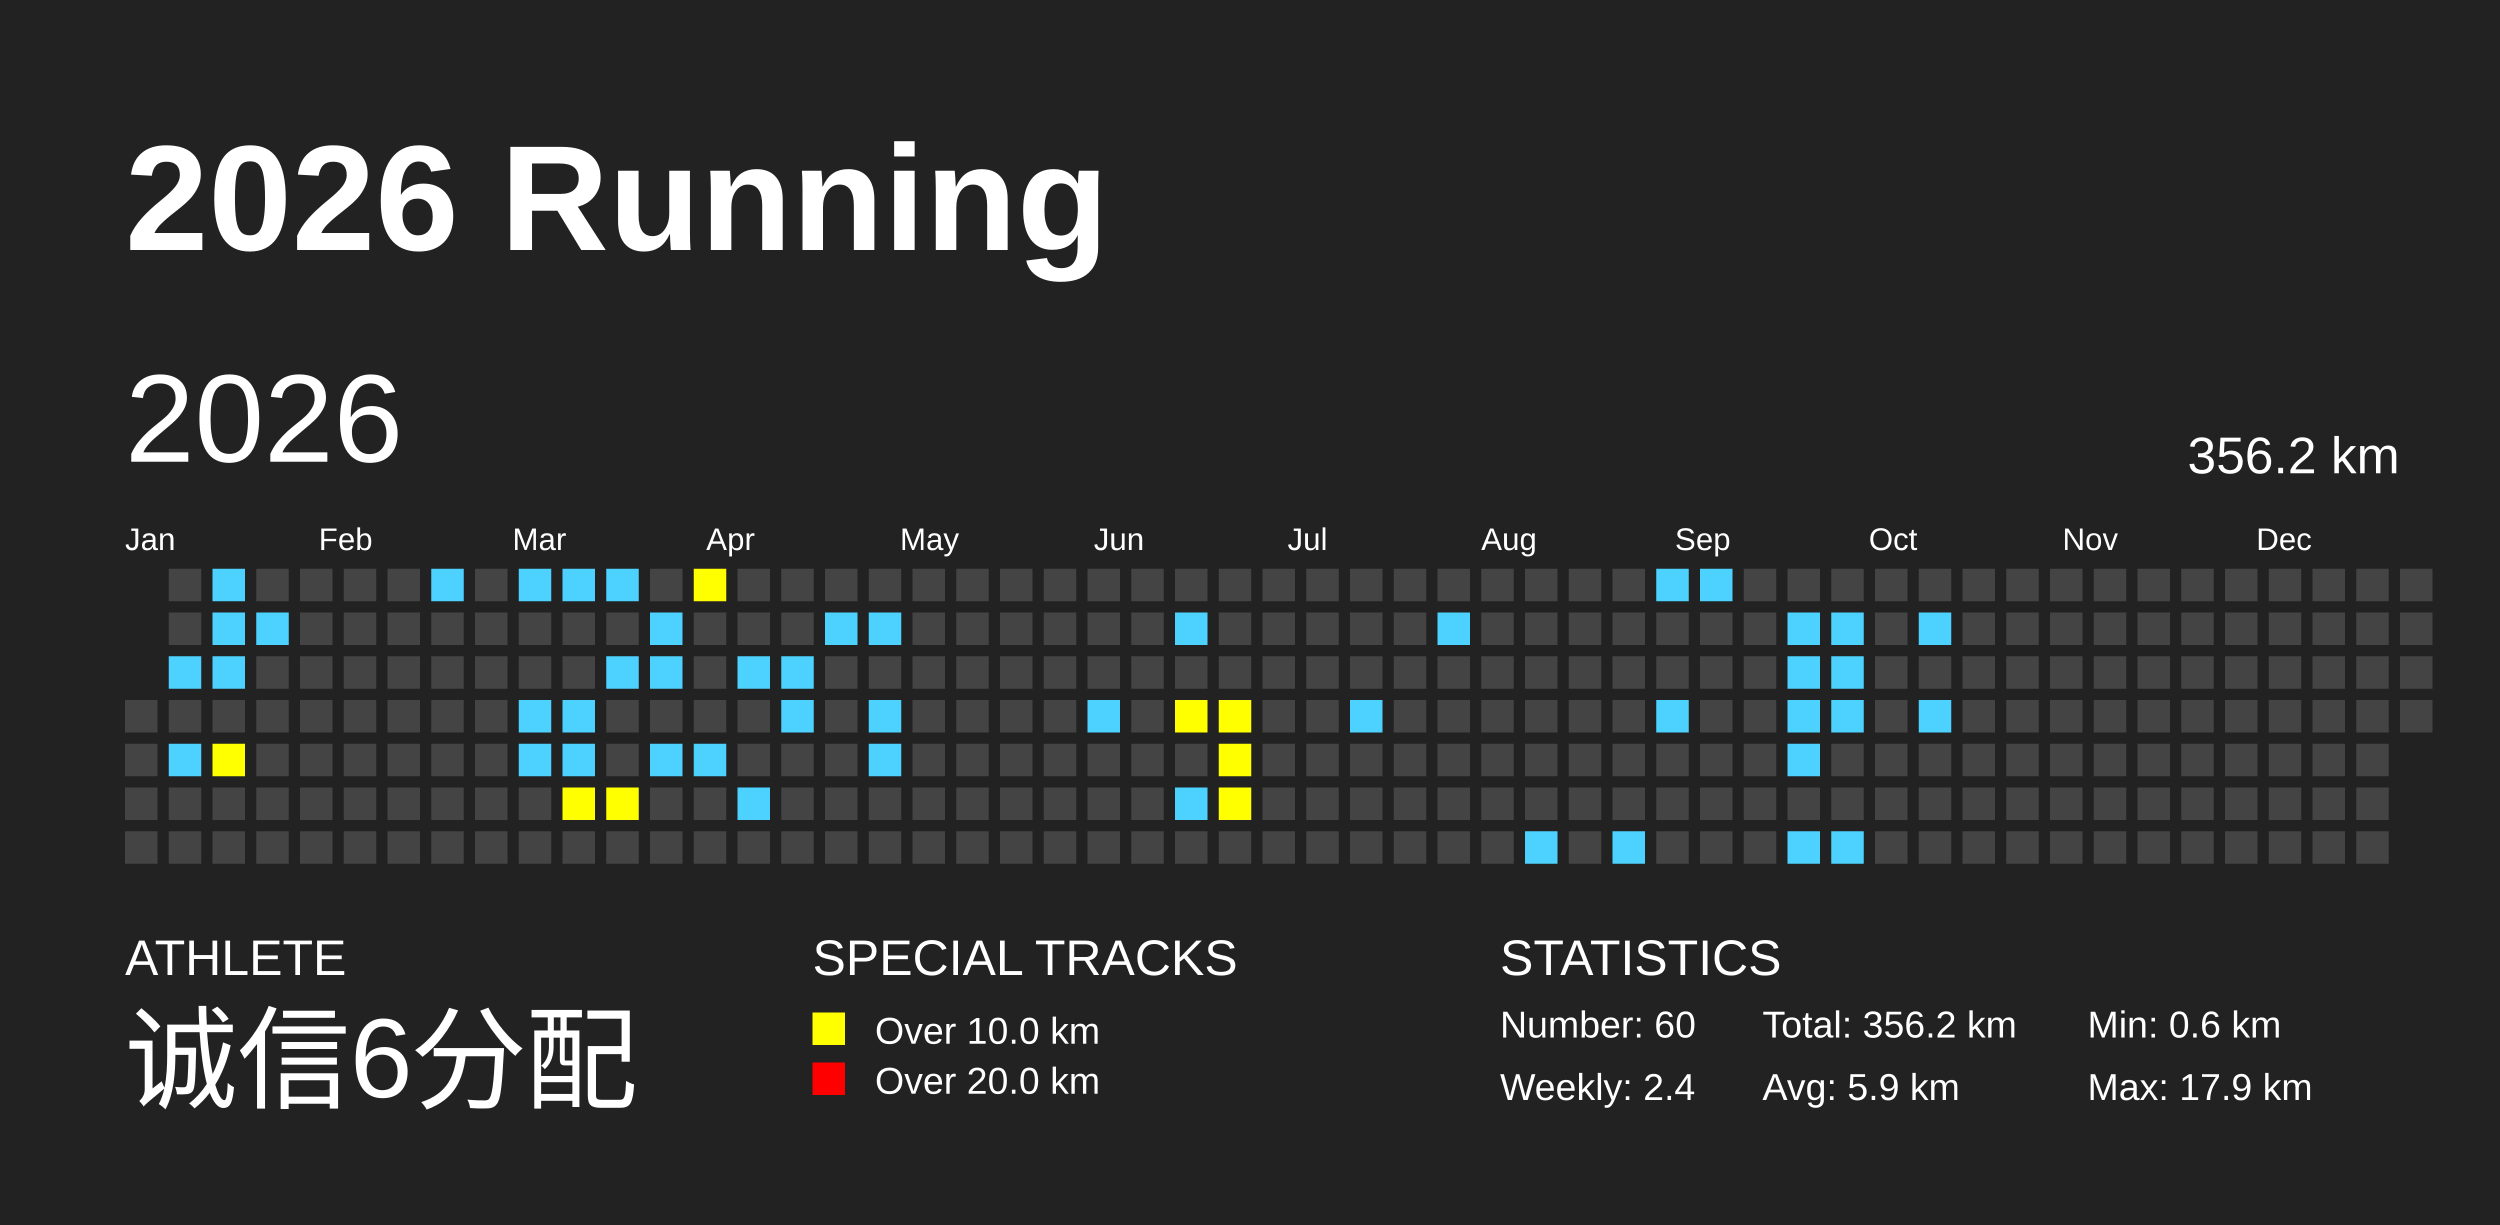
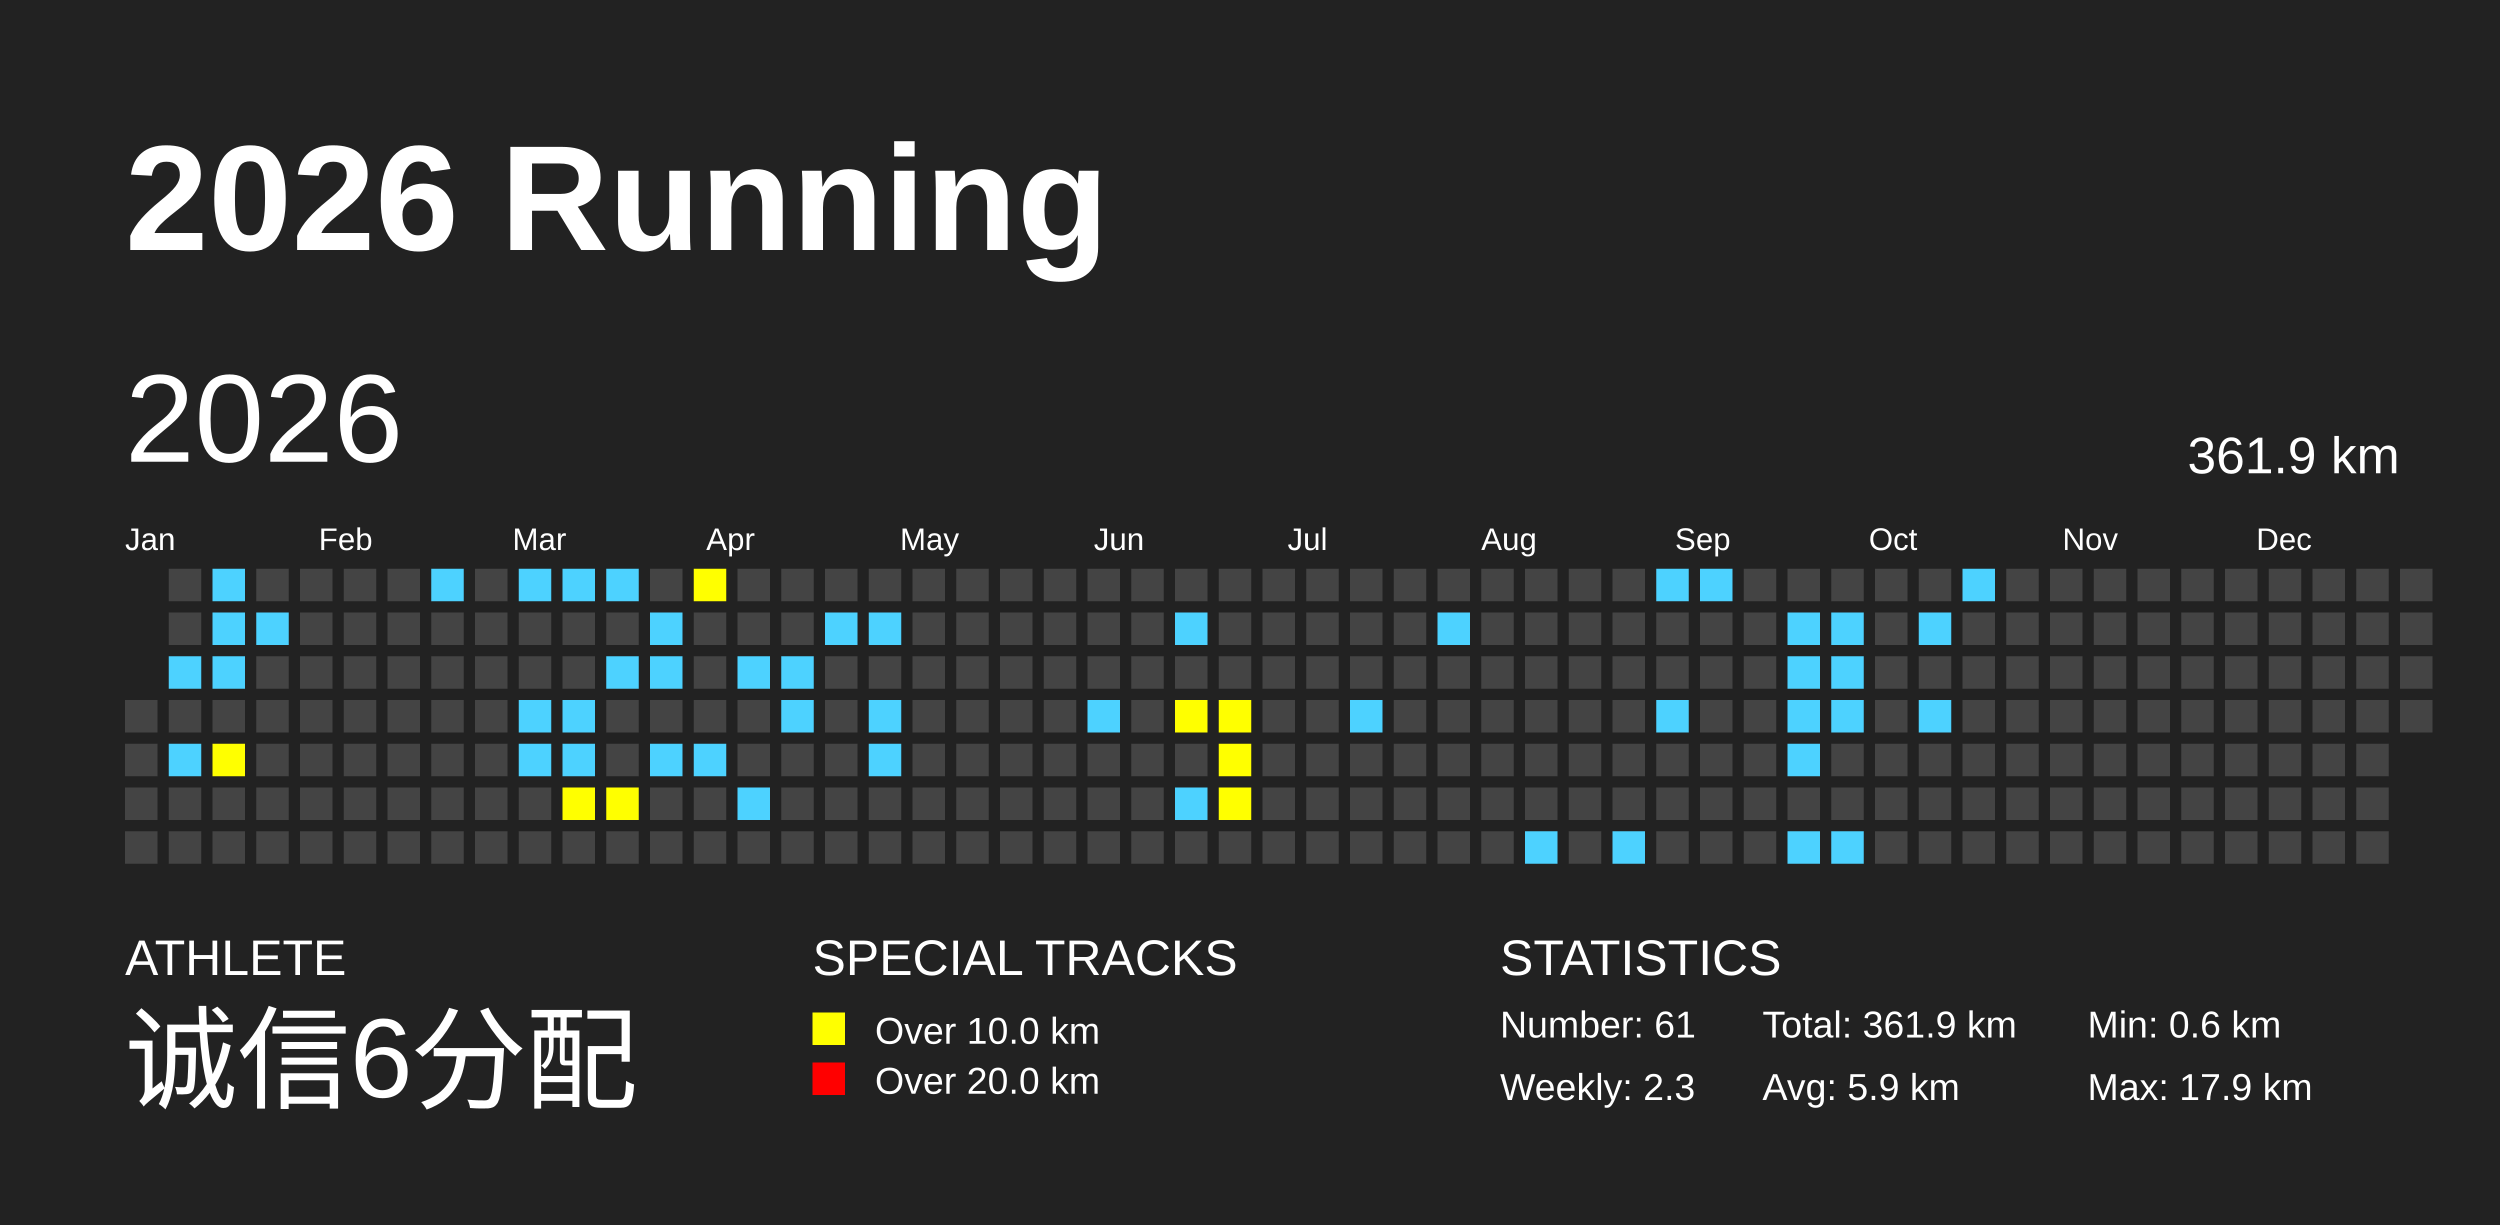
<svg xmlns="http://www.w3.org/2000/svg" baseProfile="full" height="98mm" version="1.1" viewBox="0,0,200,98" width="200mm">
  <defs />
  <rect fill="#222222" height="98" width="200" x="0" y="0" />
  <text fill="#FFFFFF" style="font-size:12px; font-family:Arial; font-weight:bold;" x="10" y="20">2026 Running</text>
  <text fill="#FFFFFF" style="font-size:4px; font-family:Arial" x="10" y="78">ATHLETE</text>
  <text fill="#FFFFFF" style="font-size:9px; font-family:Arial" x="10" y="88">诚信6分配</text>
  <text fill="#FFFFFF" style="font-size:4px; font-family:Arial" x="65" y="78">SPECIAL TRACKS</text>
  <rect fill="yellow" height="2.6" width="2.6" x="65" y="81" />
  <text fill="#FFFFFF" style="font-size:3px; font-family:Arial" x="70" y="83.5">Over 10.0 km</text>
  <rect fill="red" height="2.6" width="2.6" x="65" y="85" />
  <text fill="#FFFFFF" style="font-size:3px; font-family:Arial" x="70" y="87.5">Over 20.0 km</text>
  <text fill="#FFFFFF" style="font-size:4px; font-family:Arial" x="120" y="78">STATISTICS</text>
-   <text fill="#FFFFFF" style="font-size:3px; font-family:Arial" x="120" y="83">Number: 60</text>
-   <text fill="#FFFFFF" style="font-size:3px; font-family:Arial" x="120" y="88">Weekly: 2.4</text>
-   <text fill="#FFFFFF" style="font-size:3px; font-family:Arial" x="141" y="83">Total: 356.2 km</text>
+   <text fill="#FFFFFF" style="font-size:3px; font-family:Arial" x="120" y="83">Number: 61</text>
+   <text fill="#FFFFFF" style="font-size:3px; font-family:Arial" x="120" y="88">Weekly: 2.3</text>
+   <text fill="#FFFFFF" style="font-size:3px; font-family:Arial" x="141" y="83">Total: 361.9 km</text>
  <text fill="#FFFFFF" style="font-size:3px; font-family:Arial" x="141" y="88">Avg: 5.9 km</text>
  <text fill="#FFFFFF" style="font-size:3px; font-family:Arial" x="167" y="83">Min: 0.6 km</text>
  <text fill="#FFFFFF" style="font-size:3px; font-family:Arial" x="167" y="88">Max: 17.9 km</text>
  <text dominant-baseline="hanging" fill="#FFFFFF" style="font-size:10.0px; font-family:Arial;" x="10" y="30">2026</text>
-   <text dominant-baseline="hanging" fill="#FFFFFF" style="font-size:4.125px; font-family:Arial;" x="175" y="35">356.2 km</text>
+   <text dominant-baseline="hanging" fill="#FFFFFF" style="font-size:4.125px; font-family:Arial;" x="175" y="35">361.9 km</text>
  <text fill="#FFFFFF" style="font-size:2.5px; font-family:Arial" x="10.0" y="44">Jan</text>
  <text fill="#FFFFFF" style="font-size:2.5px; font-family:Arial" x="25.5" y="44">Feb</text>
  <text fill="#FFFFFF" style="font-size:2.5px; font-family:Arial" x="41.0" y="44">Mar</text>
  <text fill="#FFFFFF" style="font-size:2.5px; font-family:Arial" x="56.5" y="44">Apr</text>
  <text fill="#FFFFFF" style="font-size:2.5px; font-family:Arial" x="72.0" y="44">May</text>
  <text fill="#FFFFFF" style="font-size:2.5px; font-family:Arial" x="87.5" y="44">Jun</text>
  <text fill="#FFFFFF" style="font-size:2.5px; font-family:Arial" x="103.0" y="44">Jul</text>
  <text fill="#FFFFFF" style="font-size:2.5px; font-family:Arial" x="118.5" y="44">Aug</text>
  <text fill="#FFFFFF" style="font-size:2.5px; font-family:Arial" x="134.0" y="44">Sep</text>
  <text fill="#FFFFFF" style="font-size:2.5px; font-family:Arial" x="149.5" y="44">Oct</text>
  <text fill="#FFFFFF" style="font-size:2.5px; font-family:Arial" x="165.0" y="44">Nov</text>
  <text fill="#FFFFFF" style="font-size:2.5px; font-family:Arial" x="180.5" y="44">Dec</text>
  <rect fill="#444444" height="2.6" width="2.6" x="10.0" y="56.0" />
  <rect fill="#444444" height="2.6" width="2.6" x="10.0" y="59.5" />
  <rect fill="#444444" height="2.6" width="2.6" x="10.0" y="63.0" />
  <rect fill="#444444" height="2.6" width="2.6" x="10.0" y="66.5" />
  <rect fill="#444444" height="2.6" width="2.6" x="13.5" y="45.5" />
  <rect fill="#444444" height="2.6" width="2.6" x="13.5" y="49.0" />
  <rect fill="#4DD2FF" height="2.6" width="2.6" x="13.5" y="52.5" />
  <rect fill="#444444" height="2.6" width="2.6" x="13.5" y="56.0" />
  <rect fill="#4DD2FF" height="2.6" width="2.6" x="13.5" y="59.5" />
  <rect fill="#444444" height="2.6" width="2.6" x="13.5" y="63.0" />
  <rect fill="#444444" height="2.6" width="2.6" x="13.5" y="66.5" />
  <rect fill="#4DD2FF" height="2.6" width="2.6" x="17.0" y="45.5" />
  <rect fill="#4DD2FF" height="2.6" width="2.6" x="17.0" y="49.0" />
  <rect fill="#4DD2FF" height="2.6" width="2.6" x="17.0" y="52.5" />
  <rect fill="#444444" height="2.6" width="2.6" x="17.0" y="56.0" />
  <rect fill="yellow" height="2.6" width="2.6" x="17.0" y="59.5" />
  <rect fill="#444444" height="2.6" width="2.6" x="17.0" y="63.0" />
  <rect fill="#444444" height="2.6" width="2.6" x="17.0" y="66.5" />
  <rect fill="#444444" height="2.6" width="2.6" x="20.5" y="45.5" />
  <rect fill="#4DD2FF" height="2.6" width="2.6" x="20.5" y="49.0" />
  <rect fill="#444444" height="2.6" width="2.6" x="20.5" y="52.5" />
  <rect fill="#444444" height="2.6" width="2.6" x="20.5" y="56.0" />
  <rect fill="#444444" height="2.6" width="2.6" x="20.5" y="59.5" />
  <rect fill="#444444" height="2.6" width="2.6" x="20.5" y="63.0" />
  <rect fill="#444444" height="2.6" width="2.6" x="20.5" y="66.5" />
  <rect fill="#444444" height="2.6" width="2.6" x="24.0" y="45.5" />
  <rect fill="#444444" height="2.6" width="2.6" x="24.0" y="49.0" />
  <rect fill="#444444" height="2.6" width="2.6" x="24.0" y="52.5" />
  <rect fill="#444444" height="2.6" width="2.6" x="24.0" y="56.0" />
  <rect fill="#444444" height="2.6" width="2.6" x="24.0" y="59.5" />
  <rect fill="#444444" height="2.6" width="2.6" x="24.0" y="63.0" />
  <rect fill="#444444" height="2.6" width="2.6" x="24.0" y="66.5" />
  <rect fill="#444444" height="2.6" width="2.6" x="27.5" y="45.5" />
  <rect fill="#444444" height="2.6" width="2.6" x="27.5" y="49.0" />
  <rect fill="#444444" height="2.6" width="2.6" x="27.5" y="52.5" />
  <rect fill="#444444" height="2.6" width="2.6" x="27.5" y="56.0" />
  <rect fill="#444444" height="2.6" width="2.6" x="27.5" y="59.5" />
  <rect fill="#444444" height="2.6" width="2.6" x="27.5" y="63.0" />
  <rect fill="#444444" height="2.6" width="2.6" x="27.5" y="66.5" />
  <rect fill="#444444" height="2.6" width="2.6" x="31.0" y="45.5" />
  <rect fill="#444444" height="2.6" width="2.6" x="31.0" y="49.0" />
  <rect fill="#444444" height="2.6" width="2.6" x="31.0" y="52.5" />
  <rect fill="#444444" height="2.6" width="2.6" x="31.0" y="56.0" />
  <rect fill="#444444" height="2.6" width="2.6" x="31.0" y="59.5" />
  <rect fill="#444444" height="2.6" width="2.6" x="31.0" y="63.0" />
  <rect fill="#444444" height="2.6" width="2.6" x="31.0" y="66.5" />
  <rect fill="#4DD2FF" height="2.6" width="2.6" x="34.5" y="45.5" />
  <rect fill="#444444" height="2.6" width="2.6" x="34.5" y="49.0" />
  <rect fill="#444444" height="2.6" width="2.6" x="34.5" y="52.5" />
  <rect fill="#444444" height="2.6" width="2.6" x="34.5" y="56.0" />
  <rect fill="#444444" height="2.6" width="2.6" x="34.5" y="59.5" />
  <rect fill="#444444" height="2.6" width="2.6" x="34.5" y="63.0" />
  <rect fill="#444444" height="2.6" width="2.6" x="34.5" y="66.5" />
  <rect fill="#444444" height="2.6" width="2.6" x="38.0" y="45.5" />
  <rect fill="#444444" height="2.6" width="2.6" x="38.0" y="49.0" />
  <rect fill="#444444" height="2.6" width="2.6" x="38.0" y="52.5" />
  <rect fill="#444444" height="2.6" width="2.6" x="38.0" y="56.0" />
  <rect fill="#444444" height="2.6" width="2.6" x="38.0" y="59.5" />
  <rect fill="#444444" height="2.6" width="2.6" x="38.0" y="63.0" />
  <rect fill="#444444" height="2.6" width="2.6" x="38.0" y="66.5" />
  <rect fill="#4DD2FF" height="2.6" width="2.6" x="41.5" y="45.5" />
  <rect fill="#444444" height="2.6" width="2.6" x="41.5" y="49.0" />
  <rect fill="#444444" height="2.6" width="2.6" x="41.5" y="52.5" />
  <rect fill="#4DD2FF" height="2.6" width="2.6" x="41.5" y="56.0" />
  <rect fill="#4DD2FF" height="2.6" width="2.6" x="41.5" y="59.5" />
  <rect fill="#444444" height="2.6" width="2.6" x="41.5" y="63.0" />
  <rect fill="#444444" height="2.6" width="2.6" x="41.5" y="66.5" />
  <rect fill="#4DD2FF" height="2.6" width="2.6" x="45.0" y="45.5" />
  <rect fill="#444444" height="2.6" width="2.6" x="45.0" y="49.0" />
  <rect fill="#444444" height="2.6" width="2.6" x="45.0" y="52.5" />
  <rect fill="#4DD2FF" height="2.6" width="2.6" x="45.0" y="56.0" />
  <rect fill="#4DD2FF" height="2.6" width="2.6" x="45.0" y="59.5" />
  <rect fill="yellow" height="2.6" width="2.6" x="45.0" y="63.0" />
  <rect fill="#444444" height="2.6" width="2.6" x="45.0" y="66.5" />
  <rect fill="#4DD2FF" height="2.6" width="2.6" x="48.5" y="45.5" />
  <rect fill="#444444" height="2.6" width="2.6" x="48.5" y="49.0" />
  <rect fill="#4DD2FF" height="2.6" width="2.6" x="48.5" y="52.5" />
  <rect fill="#444444" height="2.6" width="2.6" x="48.5" y="56.0" />
  <rect fill="#444444" height="2.6" width="2.6" x="48.5" y="59.5" />
  <rect fill="yellow" height="2.6" width="2.6" x="48.5" y="63.0" />
  <rect fill="#444444" height="2.6" width="2.6" x="48.5" y="66.5" />
  <rect fill="#444444" height="2.6" width="2.6" x="52.0" y="45.5" />
  <rect fill="#4DD2FF" height="2.6" width="2.6" x="52.0" y="49.0" />
  <rect fill="#4DD2FF" height="2.6" width="2.6" x="52.0" y="52.5" />
  <rect fill="#444444" height="2.6" width="2.6" x="52.0" y="56.0" />
  <rect fill="#4DD2FF" height="2.6" width="2.6" x="52.0" y="59.5" />
  <rect fill="#444444" height="2.6" width="2.6" x="52.0" y="63.0" />
  <rect fill="#444444" height="2.6" width="2.6" x="52.0" y="66.5" />
  <rect fill="yellow" height="2.6" width="2.6" x="55.5" y="45.5" />
  <rect fill="#444444" height="2.6" width="2.6" x="55.5" y="49.0" />
  <rect fill="#444444" height="2.6" width="2.6" x="55.5" y="52.5" />
  <rect fill="#444444" height="2.6" width="2.6" x="55.5" y="56.0" />
  <rect fill="#4DD2FF" height="2.6" width="2.6" x="55.5" y="59.5" />
  <rect fill="#444444" height="2.6" width="2.6" x="55.5" y="63.0" />
  <rect fill="#444444" height="2.6" width="2.6" x="55.5" y="66.5" />
  <rect fill="#444444" height="2.6" width="2.6" x="59.0" y="45.5" />
  <rect fill="#444444" height="2.6" width="2.6" x="59.0" y="49.0" />
  <rect fill="#4DD2FF" height="2.6" width="2.6" x="59.0" y="52.5" />
  <rect fill="#444444" height="2.6" width="2.6" x="59.0" y="56.0" />
  <rect fill="#444444" height="2.6" width="2.6" x="59.0" y="59.5" />
  <rect fill="#4DD2FF" height="2.6" width="2.6" x="59.0" y="63.0" />
  <rect fill="#444444" height="2.6" width="2.6" x="59.0" y="66.5" />
  <rect fill="#444444" height="2.6" width="2.6" x="62.5" y="45.5" />
  <rect fill="#444444" height="2.6" width="2.6" x="62.5" y="49.0" />
  <rect fill="#4DD2FF" height="2.6" width="2.6" x="62.5" y="52.5" />
  <rect fill="#4DD2FF" height="2.6" width="2.6" x="62.5" y="56.0" />
  <rect fill="#444444" height="2.6" width="2.6" x="62.5" y="59.5" />
  <rect fill="#444444" height="2.6" width="2.6" x="62.5" y="63.0" />
  <rect fill="#444444" height="2.6" width="2.6" x="62.5" y="66.5" />
  <rect fill="#444444" height="2.6" width="2.6" x="66.0" y="45.5" />
  <rect fill="#4DD2FF" height="2.6" width="2.6" x="66.0" y="49.0" />
  <rect fill="#444444" height="2.6" width="2.6" x="66.0" y="52.5" />
  <rect fill="#444444" height="2.6" width="2.6" x="66.0" y="56.0" />
  <rect fill="#444444" height="2.6" width="2.6" x="66.0" y="59.5" />
  <rect fill="#444444" height="2.6" width="2.6" x="66.0" y="63.0" />
  <rect fill="#444444" height="2.6" width="2.6" x="66.0" y="66.5" />
  <rect fill="#444444" height="2.6" width="2.6" x="69.5" y="45.5" />
  <rect fill="#4DD2FF" height="2.6" width="2.6" x="69.5" y="49.0" />
  <rect fill="#444444" height="2.6" width="2.6" x="69.5" y="52.5" />
  <rect fill="#4DD2FF" height="2.6" width="2.6" x="69.5" y="56.0" />
  <rect fill="#4DD2FF" height="2.6" width="2.6" x="69.5" y="59.5" />
  <rect fill="#444444" height="2.6" width="2.6" x="69.5" y="63.0" />
  <rect fill="#444444" height="2.6" width="2.6" x="69.5" y="66.5" />
  <rect fill="#444444" height="2.6" width="2.6" x="73.0" y="45.5" />
  <rect fill="#444444" height="2.6" width="2.6" x="73.0" y="49.0" />
  <rect fill="#444444" height="2.6" width="2.6" x="73.0" y="52.5" />
  <rect fill="#444444" height="2.6" width="2.6" x="73.0" y="56.0" />
  <rect fill="#444444" height="2.6" width="2.6" x="73.0" y="59.5" />
  <rect fill="#444444" height="2.6" width="2.6" x="73.0" y="63.0" />
  <rect fill="#444444" height="2.6" width="2.6" x="73.0" y="66.5" />
  <rect fill="#444444" height="2.6" width="2.6" x="76.5" y="45.5" />
  <rect fill="#444444" height="2.6" width="2.6" x="76.5" y="49.0" />
  <rect fill="#444444" height="2.6" width="2.6" x="76.5" y="52.5" />
  <rect fill="#444444" height="2.6" width="2.6" x="76.5" y="56.0" />
  <rect fill="#444444" height="2.6" width="2.6" x="76.5" y="59.5" />
  <rect fill="#444444" height="2.6" width="2.6" x="76.5" y="63.0" />
  <rect fill="#444444" height="2.6" width="2.6" x="76.5" y="66.5" />
  <rect fill="#444444" height="2.6" width="2.6" x="80.0" y="45.5" />
  <rect fill="#444444" height="2.6" width="2.6" x="80.0" y="49.0" />
  <rect fill="#444444" height="2.6" width="2.6" x="80.0" y="52.5" />
  <rect fill="#444444" height="2.6" width="2.6" x="80.0" y="56.0" />
  <rect fill="#444444" height="2.6" width="2.6" x="80.0" y="59.5" />
  <rect fill="#444444" height="2.6" width="2.6" x="80.0" y="63.0" />
  <rect fill="#444444" height="2.6" width="2.6" x="80.0" y="66.5" />
  <rect fill="#444444" height="2.6" width="2.6" x="83.5" y="45.5" />
  <rect fill="#444444" height="2.6" width="2.6" x="83.5" y="49.0" />
  <rect fill="#444444" height="2.6" width="2.6" x="83.5" y="52.5" />
  <rect fill="#444444" height="2.6" width="2.6" x="83.5" y="56.0" />
  <rect fill="#444444" height="2.6" width="2.6" x="83.5" y="59.5" />
  <rect fill="#444444" height="2.6" width="2.6" x="83.5" y="63.0" />
  <rect fill="#444444" height="2.6" width="2.6" x="83.5" y="66.5" />
  <rect fill="#444444" height="2.6" width="2.6" x="87.0" y="45.5" />
  <rect fill="#444444" height="2.6" width="2.6" x="87.0" y="49.0" />
  <rect fill="#444444" height="2.6" width="2.6" x="87.0" y="52.5" />
  <rect fill="#4DD2FF" height="2.6" width="2.6" x="87.0" y="56.0" />
  <rect fill="#444444" height="2.6" width="2.6" x="87.0" y="59.5" />
  <rect fill="#444444" height="2.6" width="2.6" x="87.0" y="63.0" />
  <rect fill="#444444" height="2.6" width="2.6" x="87.0" y="66.5" />
  <rect fill="#444444" height="2.6" width="2.6" x="90.5" y="45.5" />
  <rect fill="#444444" height="2.6" width="2.6" x="90.5" y="49.0" />
  <rect fill="#444444" height="2.6" width="2.6" x="90.5" y="52.5" />
  <rect fill="#444444" height="2.6" width="2.6" x="90.5" y="56.0" />
  <rect fill="#444444" height="2.6" width="2.6" x="90.5" y="59.5" />
  <rect fill="#444444" height="2.6" width="2.6" x="90.5" y="63.0" />
  <rect fill="#444444" height="2.6" width="2.6" x="90.5" y="66.5" />
  <rect fill="#444444" height="2.6" width="2.6" x="94.0" y="45.5" />
  <rect fill="#4DD2FF" height="2.6" width="2.6" x="94.0" y="49.0" />
  <rect fill="#444444" height="2.6" width="2.6" x="94.0" y="52.5" />
  <rect fill="yellow" height="2.6" width="2.6" x="94.0" y="56.0" />
  <rect fill="#444444" height="2.6" width="2.6" x="94.0" y="59.5" />
  <rect fill="#4DD2FF" height="2.6" width="2.6" x="94.0" y="63.0" />
  <rect fill="#444444" height="2.6" width="2.6" x="94.0" y="66.5" />
  <rect fill="#444444" height="2.6" width="2.6" x="97.5" y="45.5" />
  <rect fill="#444444" height="2.6" width="2.6" x="97.5" y="49.0" />
  <rect fill="#444444" height="2.6" width="2.6" x="97.5" y="52.5" />
  <rect fill="yellow" height="2.6" width="2.6" x="97.5" y="56.0" />
  <rect fill="yellow" height="2.6" width="2.6" x="97.5" y="59.5" />
  <rect fill="yellow" height="2.6" width="2.6" x="97.5" y="63.0" />
  <rect fill="#444444" height="2.6" width="2.6" x="97.5" y="66.5" />
  <rect fill="#444444" height="2.6" width="2.6" x="101.0" y="45.5" />
  <rect fill="#444444" height="2.6" width="2.6" x="101.0" y="49.0" />
  <rect fill="#444444" height="2.6" width="2.6" x="101.0" y="52.5" />
  <rect fill="#444444" height="2.6" width="2.6" x="101.0" y="56.0" />
  <rect fill="#444444" height="2.6" width="2.6" x="101.0" y="59.5" />
  <rect fill="#444444" height="2.6" width="2.6" x="101.0" y="63.0" />
  <rect fill="#444444" height="2.6" width="2.6" x="101.0" y="66.5" />
  <rect fill="#444444" height="2.6" width="2.6" x="104.5" y="45.5" />
  <rect fill="#444444" height="2.6" width="2.6" x="104.5" y="49.0" />
  <rect fill="#444444" height="2.6" width="2.6" x="104.5" y="52.5" />
  <rect fill="#444444" height="2.6" width="2.6" x="104.5" y="56.0" />
  <rect fill="#444444" height="2.6" width="2.6" x="104.5" y="59.5" />
  <rect fill="#444444" height="2.6" width="2.6" x="104.5" y="63.0" />
  <rect fill="#444444" height="2.6" width="2.6" x="104.5" y="66.5" />
  <rect fill="#444444" height="2.6" width="2.6" x="108.0" y="45.5" />
  <rect fill="#444444" height="2.6" width="2.6" x="108.0" y="49.0" />
  <rect fill="#444444" height="2.6" width="2.6" x="108.0" y="52.5" />
  <rect fill="#4DD2FF" height="2.6" width="2.6" x="108.0" y="56.0" />
  <rect fill="#444444" height="2.6" width="2.6" x="108.0" y="59.5" />
  <rect fill="#444444" height="2.6" width="2.6" x="108.0" y="63.0" />
  <rect fill="#444444" height="2.6" width="2.6" x="108.0" y="66.5" />
  <rect fill="#444444" height="2.6" width="2.6" x="111.5" y="45.5" />
  <rect fill="#444444" height="2.6" width="2.6" x="111.5" y="49.0" />
  <rect fill="#444444" height="2.6" width="2.6" x="111.5" y="52.5" />
  <rect fill="#444444" height="2.6" width="2.6" x="111.5" y="56.0" />
  <rect fill="#444444" height="2.6" width="2.6" x="111.5" y="59.5" />
  <rect fill="#444444" height="2.6" width="2.6" x="111.5" y="63.0" />
  <rect fill="#444444" height="2.6" width="2.6" x="111.5" y="66.5" />
  <rect fill="#444444" height="2.6" width="2.6" x="115.0" y="45.5" />
  <rect fill="#4DD2FF" height="2.6" width="2.6" x="115.0" y="49.0" />
  <rect fill="#444444" height="2.6" width="2.6" x="115.0" y="52.5" />
  <rect fill="#444444" height="2.6" width="2.6" x="115.0" y="56.0" />
  <rect fill="#444444" height="2.6" width="2.6" x="115.0" y="59.5" />
  <rect fill="#444444" height="2.6" width="2.6" x="115.0" y="63.0" />
  <rect fill="#444444" height="2.6" width="2.6" x="115.0" y="66.5" />
  <rect fill="#444444" height="2.6" width="2.6" x="118.5" y="45.5" />
  <rect fill="#444444" height="2.6" width="2.6" x="118.5" y="49.0" />
  <rect fill="#444444" height="2.6" width="2.6" x="118.5" y="52.5" />
  <rect fill="#444444" height="2.6" width="2.6" x="118.5" y="56.0" />
  <rect fill="#444444" height="2.6" width="2.6" x="118.5" y="59.5" />
  <rect fill="#444444" height="2.6" width="2.6" x="118.5" y="63.0" />
  <rect fill="#444444" height="2.6" width="2.6" x="118.5" y="66.5" />
  <rect fill="#444444" height="2.6" width="2.6" x="122.0" y="45.5" />
  <rect fill="#444444" height="2.6" width="2.6" x="122.0" y="49.0" />
  <rect fill="#444444" height="2.6" width="2.6" x="122.0" y="52.5" />
  <rect fill="#444444" height="2.6" width="2.6" x="122.0" y="56.0" />
  <rect fill="#444444" height="2.6" width="2.6" x="122.0" y="59.5" />
  <rect fill="#444444" height="2.6" width="2.6" x="122.0" y="63.0" />
  <rect fill="#4DD2FF" height="2.6" width="2.6" x="122.0" y="66.5" />
  <rect fill="#444444" height="2.6" width="2.6" x="125.5" y="45.5" />
  <rect fill="#444444" height="2.6" width="2.6" x="125.5" y="49.0" />
  <rect fill="#444444" height="2.6" width="2.6" x="125.5" y="52.5" />
  <rect fill="#444444" height="2.6" width="2.6" x="125.5" y="56.0" />
  <rect fill="#444444" height="2.6" width="2.6" x="125.5" y="59.5" />
  <rect fill="#444444" height="2.6" width="2.6" x="125.5" y="63.0" />
  <rect fill="#444444" height="2.6" width="2.6" x="125.5" y="66.5" />
  <rect fill="#444444" height="2.6" width="2.6" x="129.0" y="45.5" />
  <rect fill="#444444" height="2.6" width="2.6" x="129.0" y="49.0" />
  <rect fill="#444444" height="2.6" width="2.6" x="129.0" y="52.5" />
  <rect fill="#444444" height="2.6" width="2.6" x="129.0" y="56.0" />
  <rect fill="#444444" height="2.6" width="2.6" x="129.0" y="59.5" />
  <rect fill="#444444" height="2.6" width="2.6" x="129.0" y="63.0" />
  <rect fill="#4DD2FF" height="2.6" width="2.6" x="129.0" y="66.5" />
  <rect fill="#4DD2FF" height="2.6" width="2.6" x="132.5" y="45.5" />
  <rect fill="#444444" height="2.6" width="2.6" x="132.5" y="49.0" />
  <rect fill="#444444" height="2.6" width="2.6" x="132.5" y="52.5" />
  <rect fill="#4DD2FF" height="2.6" width="2.6" x="132.5" y="56.0" />
  <rect fill="#444444" height="2.6" width="2.6" x="132.5" y="59.5" />
  <rect fill="#444444" height="2.6" width="2.6" x="132.5" y="63.0" />
  <rect fill="#444444" height="2.6" width="2.6" x="132.5" y="66.5" />
  <rect fill="#4DD2FF" height="2.6" width="2.6" x="136.0" y="45.5" />
  <rect fill="#444444" height="2.6" width="2.6" x="136.0" y="49.0" />
  <rect fill="#444444" height="2.6" width="2.6" x="136.0" y="52.5" />
  <rect fill="#444444" height="2.6" width="2.6" x="136.0" y="56.0" />
  <rect fill="#444444" height="2.6" width="2.6" x="136.0" y="59.5" />
  <rect fill="#444444" height="2.6" width="2.6" x="136.0" y="63.0" />
  <rect fill="#444444" height="2.6" width="2.6" x="136.0" y="66.5" />
  <rect fill="#444444" height="2.6" width="2.6" x="139.5" y="45.5" />
  <rect fill="#444444" height="2.6" width="2.6" x="139.5" y="49.0" />
  <rect fill="#444444" height="2.6" width="2.6" x="139.5" y="52.5" />
  <rect fill="#444444" height="2.6" width="2.6" x="139.5" y="56.0" />
  <rect fill="#444444" height="2.6" width="2.6" x="139.5" y="59.5" />
  <rect fill="#444444" height="2.6" width="2.6" x="139.5" y="63.0" />
  <rect fill="#444444" height="2.6" width="2.6" x="139.5" y="66.5" />
  <rect fill="#444444" height="2.6" width="2.6" x="143.0" y="45.5" />
  <rect fill="#4DD2FF" height="2.6" width="2.6" x="143.0" y="49.0" />
  <rect fill="#4DD2FF" height="2.6" width="2.6" x="143.0" y="52.5" />
  <rect fill="#4DD2FF" height="2.6" width="2.6" x="143.0" y="56.0" />
  <rect fill="#4DD2FF" height="2.6" width="2.6" x="143.0" y="59.5" />
  <rect fill="#444444" height="2.6" width="2.6" x="143.0" y="63.0" />
  <rect fill="#4DD2FF" height="2.6" width="2.6" x="143.0" y="66.5" />
  <rect fill="#444444" height="2.6" width="2.6" x="146.5" y="45.5" />
  <rect fill="#4DD2FF" height="2.6" width="2.6" x="146.5" y="49.0" />
  <rect fill="#4DD2FF" height="2.6" width="2.6" x="146.5" y="52.5" />
  <rect fill="#4DD2FF" height="2.6" width="2.6" x="146.5" y="56.0" />
  <rect fill="#444444" height="2.6" width="2.6" x="146.5" y="59.5" />
  <rect fill="#444444" height="2.6" width="2.6" x="146.5" y="63.0" />
  <rect fill="#4DD2FF" height="2.6" width="2.6" x="146.5" y="66.5" />
  <rect fill="#444444" height="2.6" width="2.6" x="150.0" y="45.5" />
  <rect fill="#444444" height="2.6" width="2.6" x="150.0" y="49.0" />
  <rect fill="#444444" height="2.6" width="2.6" x="150.0" y="52.5" />
  <rect fill="#444444" height="2.6" width="2.6" x="150.0" y="56.0" />
  <rect fill="#444444" height="2.6" width="2.6" x="150.0" y="59.5" />
  <rect fill="#444444" height="2.6" width="2.6" x="150.0" y="63.0" />
  <rect fill="#444444" height="2.6" width="2.6" x="150.0" y="66.5" />
  <rect fill="#444444" height="2.6" width="2.6" x="153.5" y="45.5" />
  <rect fill="#4DD2FF" height="2.6" width="2.6" x="153.5" y="49.0" />
  <rect fill="#444444" height="2.6" width="2.6" x="153.5" y="52.5" />
  <rect fill="#4DD2FF" height="2.6" width="2.6" x="153.5" y="56.0" />
  <rect fill="#444444" height="2.6" width="2.6" x="153.5" y="59.5" />
  <rect fill="#444444" height="2.6" width="2.6" x="153.5" y="63.0" />
  <rect fill="#444444" height="2.6" width="2.6" x="153.5" y="66.5" />
-   <rect fill="#444444" height="2.6" width="2.6" x="157.0" y="45.5" />
+   <rect fill="#4DD2FF" height="2.6" width="2.6" x="157.0" y="45.5" />
  <rect fill="#444444" height="2.6" width="2.6" x="157.0" y="49.0" />
  <rect fill="#444444" height="2.6" width="2.6" x="157.0" y="52.5" />
  <rect fill="#444444" height="2.6" width="2.6" x="157.0" y="56.0" />
  <rect fill="#444444" height="2.6" width="2.6" x="157.0" y="59.5" />
  <rect fill="#444444" height="2.6" width="2.6" x="157.0" y="63.0" />
  <rect fill="#444444" height="2.6" width="2.6" x="157.0" y="66.5" />
  <rect fill="#444444" height="2.6" width="2.6" x="160.5" y="45.5" />
  <rect fill="#444444" height="2.6" width="2.6" x="160.5" y="49.0" />
  <rect fill="#444444" height="2.6" width="2.6" x="160.5" y="52.5" />
  <rect fill="#444444" height="2.6" width="2.6" x="160.5" y="56.0" />
  <rect fill="#444444" height="2.6" width="2.6" x="160.5" y="59.5" />
  <rect fill="#444444" height="2.6" width="2.6" x="160.5" y="63.0" />
  <rect fill="#444444" height="2.6" width="2.6" x="160.5" y="66.5" />
  <rect fill="#444444" height="2.6" width="2.6" x="164.0" y="45.5" />
  <rect fill="#444444" height="2.6" width="2.6" x="164.0" y="49.0" />
  <rect fill="#444444" height="2.6" width="2.6" x="164.0" y="52.5" />
  <rect fill="#444444" height="2.6" width="2.6" x="164.0" y="56.0" />
  <rect fill="#444444" height="2.6" width="2.6" x="164.0" y="59.5" />
  <rect fill="#444444" height="2.6" width="2.6" x="164.0" y="63.0" />
  <rect fill="#444444" height="2.6" width="2.6" x="164.0" y="66.5" />
  <rect fill="#444444" height="2.6" width="2.6" x="167.5" y="45.5" />
  <rect fill="#444444" height="2.6" width="2.6" x="167.5" y="49.0" />
  <rect fill="#444444" height="2.6" width="2.6" x="167.5" y="52.5" />
  <rect fill="#444444" height="2.6" width="2.6" x="167.5" y="56.0" />
  <rect fill="#444444" height="2.6" width="2.6" x="167.5" y="59.5" />
  <rect fill="#444444" height="2.6" width="2.6" x="167.5" y="63.0" />
  <rect fill="#444444" height="2.6" width="2.6" x="167.5" y="66.5" />
  <rect fill="#444444" height="2.6" width="2.6" x="171.0" y="45.5" />
  <rect fill="#444444" height="2.6" width="2.6" x="171.0" y="49.0" />
  <rect fill="#444444" height="2.6" width="2.6" x="171.0" y="52.5" />
  <rect fill="#444444" height="2.6" width="2.6" x="171.0" y="56.0" />
  <rect fill="#444444" height="2.6" width="2.6" x="171.0" y="59.5" />
  <rect fill="#444444" height="2.6" width="2.6" x="171.0" y="63.0" />
  <rect fill="#444444" height="2.6" width="2.6" x="171.0" y="66.5" />
  <rect fill="#444444" height="2.6" width="2.6" x="174.5" y="45.5" />
  <rect fill="#444444" height="2.6" width="2.6" x="174.5" y="49.0" />
  <rect fill="#444444" height="2.6" width="2.6" x="174.5" y="52.5" />
  <rect fill="#444444" height="2.6" width="2.6" x="174.5" y="56.0" />
  <rect fill="#444444" height="2.6" width="2.6" x="174.5" y="59.5" />
  <rect fill="#444444" height="2.6" width="2.6" x="174.5" y="63.0" />
  <rect fill="#444444" height="2.6" width="2.6" x="174.5" y="66.5" />
  <rect fill="#444444" height="2.6" width="2.6" x="178.0" y="45.5" />
  <rect fill="#444444" height="2.6" width="2.6" x="178.0" y="49.0" />
  <rect fill="#444444" height="2.6" width="2.6" x="178.0" y="52.5" />
  <rect fill="#444444" height="2.6" width="2.6" x="178.0" y="56.0" />
  <rect fill="#444444" height="2.6" width="2.6" x="178.0" y="59.5" />
  <rect fill="#444444" height="2.6" width="2.6" x="178.0" y="63.0" />
  <rect fill="#444444" height="2.6" width="2.6" x="178.0" y="66.5" />
  <rect fill="#444444" height="2.6" width="2.6" x="181.5" y="45.5" />
  <rect fill="#444444" height="2.6" width="2.6" x="181.5" y="49.0" />
  <rect fill="#444444" height="2.6" width="2.6" x="181.5" y="52.5" />
  <rect fill="#444444" height="2.6" width="2.6" x="181.5" y="56.0" />
  <rect fill="#444444" height="2.6" width="2.6" x="181.5" y="59.5" />
  <rect fill="#444444" height="2.6" width="2.6" x="181.5" y="63.0" />
  <rect fill="#444444" height="2.6" width="2.6" x="181.5" y="66.5" />
  <rect fill="#444444" height="2.6" width="2.6" x="185.0" y="45.5" />
  <rect fill="#444444" height="2.6" width="2.6" x="185.0" y="49.0" />
  <rect fill="#444444" height="2.6" width="2.6" x="185.0" y="52.5" />
  <rect fill="#444444" height="2.6" width="2.6" x="185.0" y="56.0" />
  <rect fill="#444444" height="2.6" width="2.6" x="185.0" y="59.5" />
  <rect fill="#444444" height="2.6" width="2.6" x="185.0" y="63.0" />
  <rect fill="#444444" height="2.6" width="2.6" x="185.0" y="66.5" />
  <rect fill="#444444" height="2.6" width="2.6" x="188.5" y="45.5" />
  <rect fill="#444444" height="2.6" width="2.6" x="188.5" y="49.0" />
  <rect fill="#444444" height="2.6" width="2.6" x="188.5" y="52.5" />
  <rect fill="#444444" height="2.6" width="2.6" x="188.5" y="56.0" />
  <rect fill="#444444" height="2.6" width="2.6" x="188.5" y="59.5" />
  <rect fill="#444444" height="2.6" width="2.6" x="188.5" y="63.0" />
  <rect fill="#444444" height="2.6" width="2.6" x="188.5" y="66.5" />
  <rect fill="#444444" height="2.6" width="2.6" x="192.0" y="45.5" />
  <rect fill="#444444" height="2.6" width="2.6" x="192.0" y="49.0" />
  <rect fill="#444444" height="2.6" width="2.6" x="192.0" y="52.5" />
  <rect fill="#444444" height="2.6" width="2.6" x="192.0" y="56.0" />
</svg>
